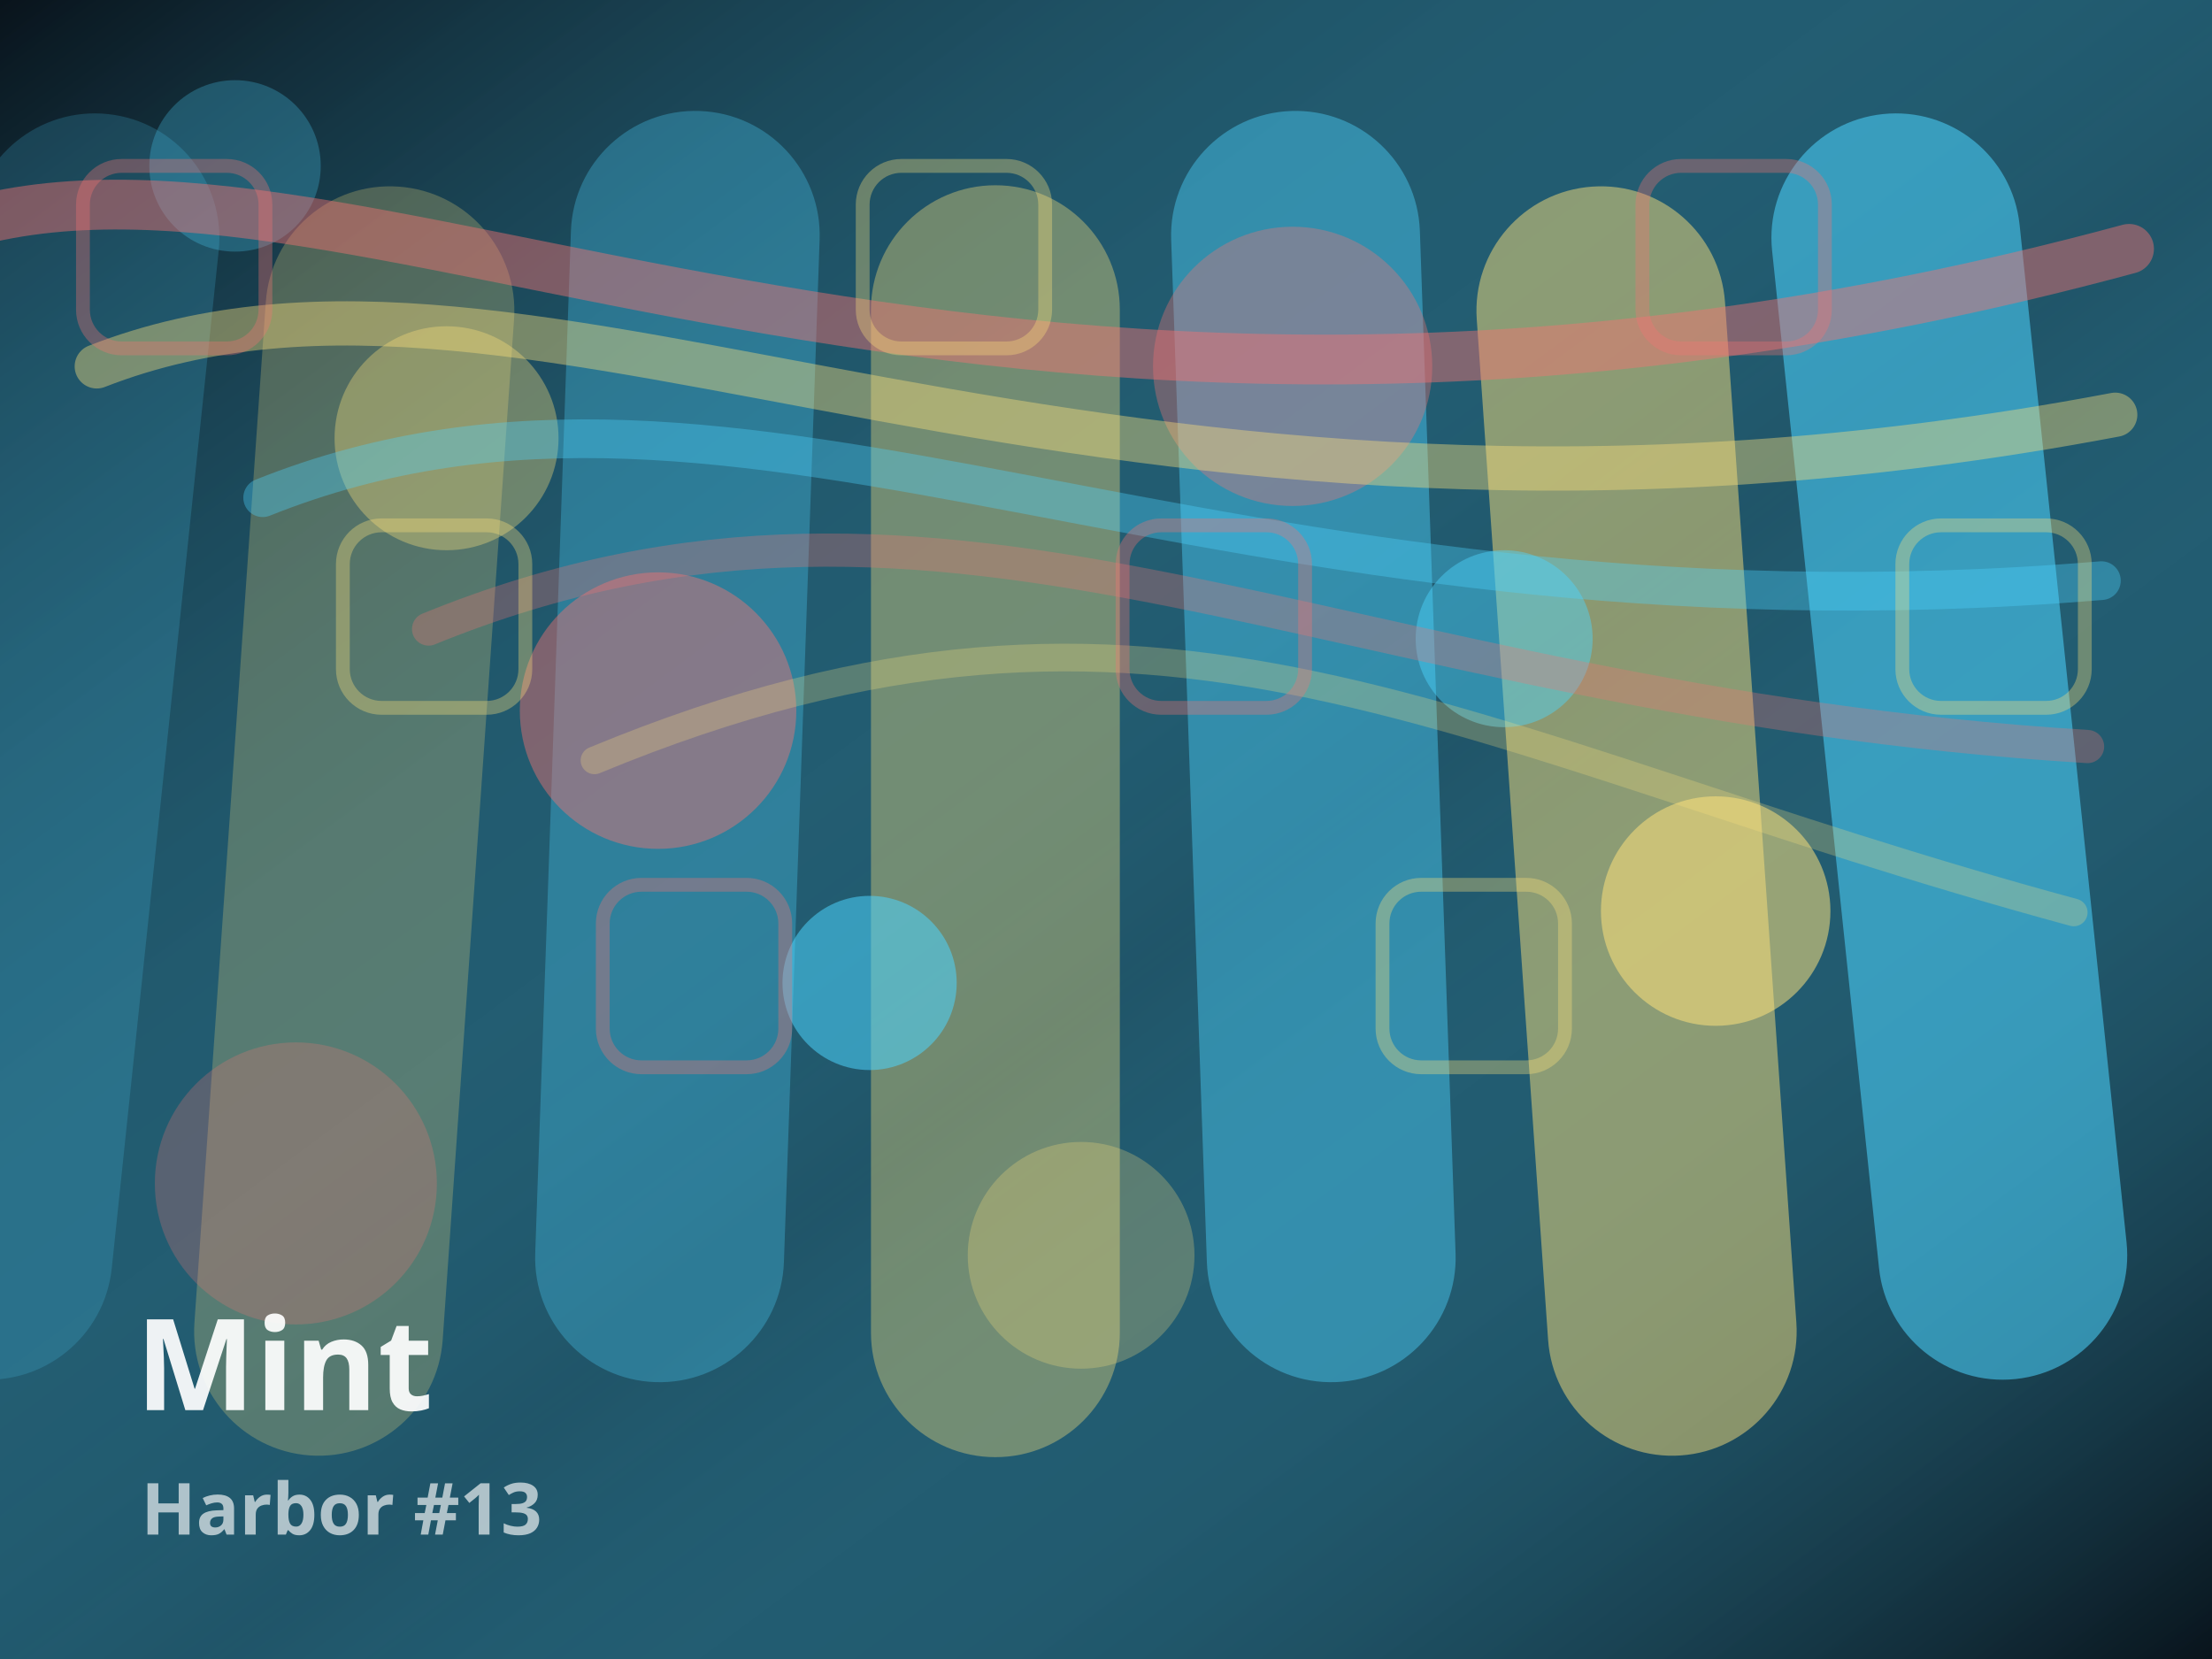
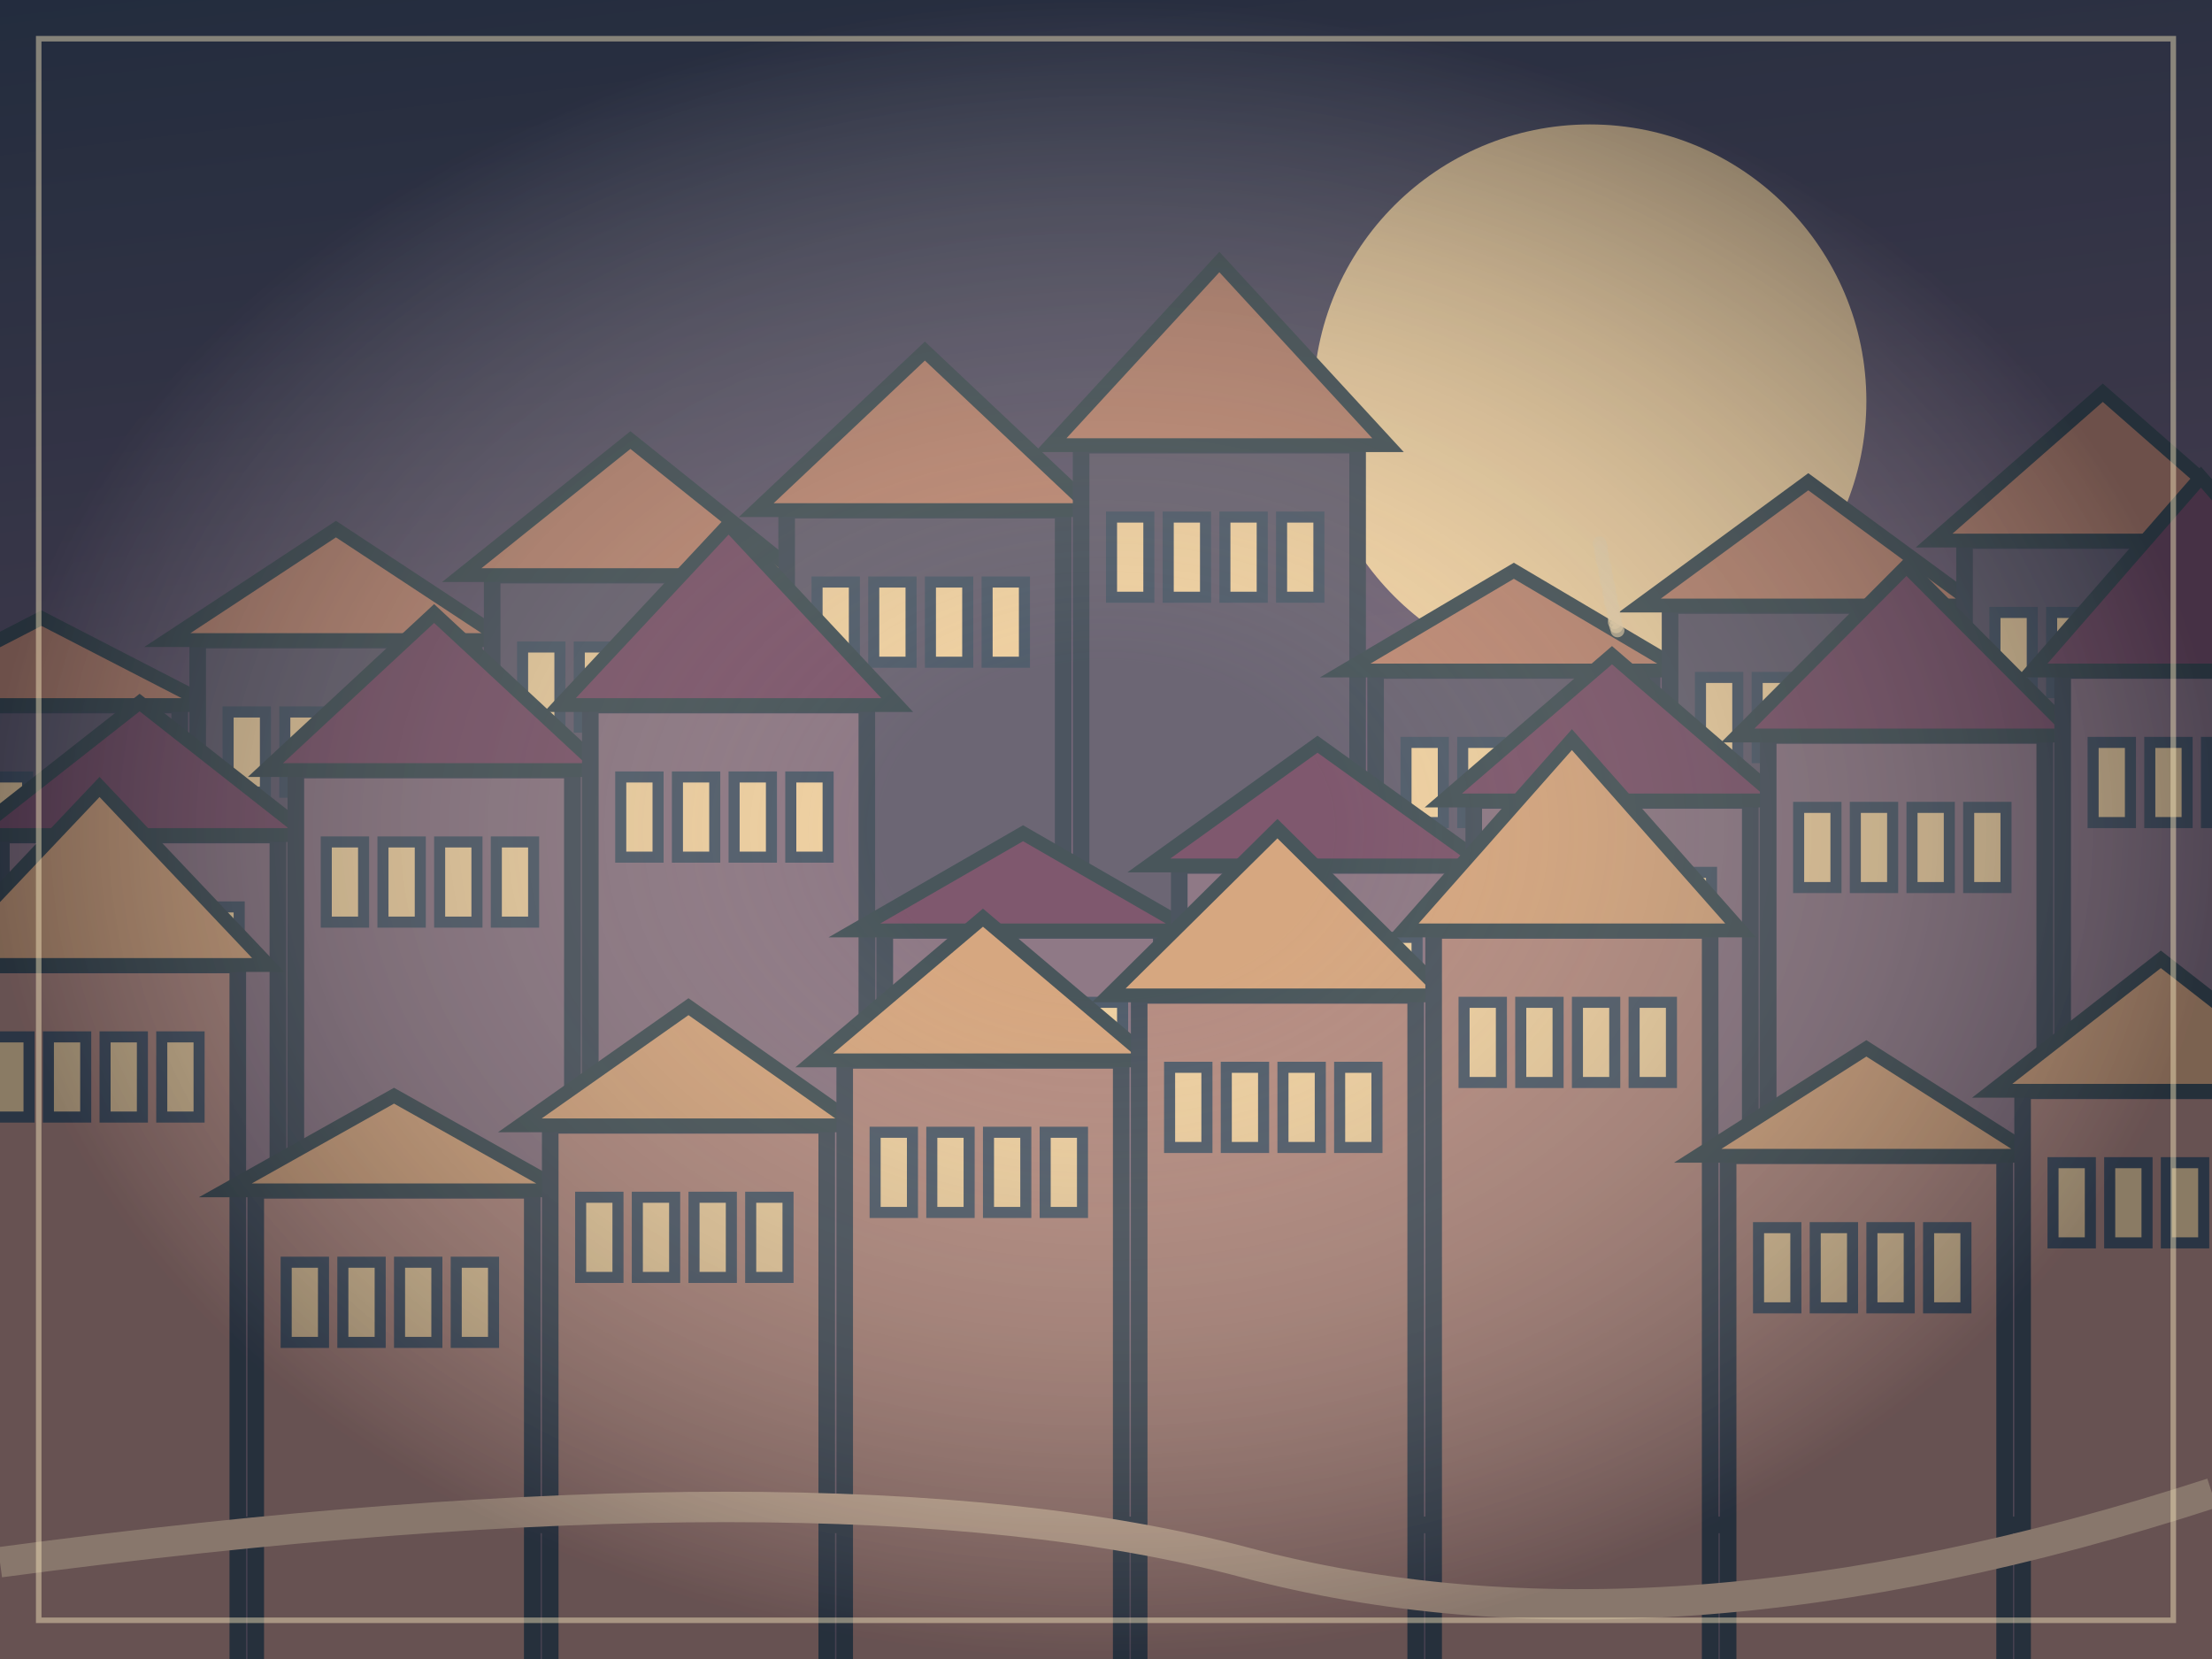
- <svg xmlns="http://www.w3.org/2000/svg" viewBox="0 0 1600 1200">
+ <svg xmlns="http://www.w3.org/2000/svg" width="1600" height="1200" viewBox="0 0 1600 1200">
  <defs>
-     <linearGradient id="wash-12" x1="0%" y1="0%" x2="100%" y2="100%">
-       <stop offset="0%" stop-color="#09131b" />
-       <stop offset="55%" stop-color="#4cd5ff" stop-opacity="0.34" />
-       <stop offset="100%" stop-color="#09131b" />
+     <linearGradient id="bg" x2=".16" y2="1">
+       <stop stop-color="#384359" />
+       <stop offset=".55" stop-color="#715e75" />
+       <stop offset="1" stop-color="#ca9089" />
    </linearGradient>
+     <radialGradient id="vignette">
+       <stop offset=".2" stop-color="#fff4d5" stop-opacity=".07" />
+       <stop offset="1" stop-color="#080d19" stop-opacity=".43" />
+     </radialGradient>
  </defs>
-   <rect width="1600" height="1200" fill="#09131b" />
-   <rect width="1600" height="1200" fill="url(#wash-12)" />
-   <rect x="-60" y="80" width="180" height="920" rx="90" fill="#4cd5ff" opacity="0.18" transform="rotate(6 30 540)" />
-   <rect x="170" y="134" width="180" height="920" rx="90" fill="#ffe27a" opacity="0.24" transform="rotate(4 260 540)" />
-   <rect x="400" y="80" width="180" height="920" rx="90" fill="#4cd5ff" opacity="0.30" transform="rotate(2 490 540)" />
-   <rect x="630" y="134" width="180" height="920" rx="90" fill="#ffe27a" opacity="0.36" transform="rotate(0 720 540)" />
-   <rect x="860" y="80" width="180" height="920" rx="90" fill="#4cd5ff" opacity="0.42" transform="rotate(-2 950 540)" />
-   <rect x="1090" y="134" width="180" height="920" rx="90" fill="#ffe27a" opacity="0.48" transform="rotate(-4 1180 540)" />
-   <rect x="1320" y="80" width="180" height="920" rx="90" fill="#4cd5ff" opacity="0.54" transform="rotate(-6 1410 540)" />
-   <circle cx="170" cy="120" r="62" fill="#4cd5ff" opacity="0.26" />
-   <circle cx="323" cy="317" r="81" fill="#ffe27a" opacity="0.35" />
-   <circle cx="476" cy="514" r="100" fill="#f37272" opacity="0.44" />
-   <circle cx="629" cy="711" r="63" fill="#4cd5ff" opacity="0.53" />
-   <circle cx="782" cy="908" r="82" fill="#ffe27a" opacity="0.26" />
-   <circle cx="935" cy="265" r="101" fill="#f37272" opacity="0.35" />
-   <circle cx="1088" cy="462" r="64" fill="#4cd5ff" opacity="0.44" />
-   <circle cx="1241" cy="659" r="83" fill="#ffe27a" opacity="0.53" />
-   <circle cx="214" cy="856" r="102" fill="#f37272" opacity="0.26" />
-   <path d="M -50 170 C 240 60, 690 410, 1540 180" stroke="#f37272" stroke-width="36" stroke-linecap="round" fill="none" opacity="0.45" />
-   <path d="M 70 265 C 390 140, 780 442, 1530 300" stroke="#ffe27a" stroke-width="32" stroke-linecap="round" fill="none" opacity="0.40" />
-   <path d="M 190 360 C 540 220, 870 474, 1520 420" stroke="#4cd5ff" stroke-width="28" stroke-linecap="round" fill="none" opacity="0.35" />
-   <path d="M 310 455 C 690 300, 960 506, 1510 540" stroke="#f37272" stroke-width="24" stroke-linecap="round" fill="none" opacity="0.30" />
-   <path d="M 430 550 C 840 380, 1050 538, 1500 660" stroke="#ffe27a" stroke-width="20" stroke-linecap="round" fill="none" opacity="0.25" />
-   <rect x="60" y="120" width="132" height="132" rx="28" fill="none" stroke="#f37272" stroke-width="10" opacity="0.34" />
-   <rect x="248" y="380" width="132" height="132" rx="28" fill="none" stroke="#ffe27a" stroke-width="10" opacity="0.34" />
-   <rect x="436" y="640" width="132" height="132" rx="28" fill="none" stroke="#f37272" stroke-width="10" opacity="0.34" />
-   <rect x="624" y="120" width="132" height="132" rx="28" fill="none" stroke="#ffe27a" stroke-width="10" opacity="0.34" />
-   <rect x="812" y="380" width="132" height="132" rx="28" fill="none" stroke="#f37272" stroke-width="10" opacity="0.34" />
-   <rect x="1000" y="640" width="132" height="132" rx="28" fill="none" stroke="#ffe27a" stroke-width="10" opacity="0.34" />
-   <rect x="1188" y="120" width="132" height="132" rx="28" fill="none" stroke="#f37272" stroke-width="10" opacity="0.34" />
-   <rect x="1376" y="380" width="132" height="132" rx="28" fill="none" stroke="#ffe27a" stroke-width="10" opacity="0.34" />
-   <text x="98" y="1020" fill="rgba(255,255,255,0.92)" font-family="Trebuchet MS, Gill Sans, sans-serif" font-weight="700" font-size="92">Mint</text>
-   <text x="102" y="1110" fill="rgba(255,255,255,0.64)" font-family="Trebuchet MS, Gill Sans, sans-serif" font-weight="600" font-size="52">Harbor #13</text>
+   <rect width="1600" height="1200" fill="url(#bg)" />
+   <circle cx="1150" cy="290" r="200" fill="#f0d0a1" />
+   <path d="M0 690Q280 615 520 727.5T1060 690T1600 710V1200H0Z" fill="#756879" />
+   <g>
+     <rect x="-70" y="510" width="200" height="410" fill="#615b6d" stroke="#3e4957" stroke-width="12" />
+     <path d="M-92 510L30 447.1 152 510Z" fill="#ba836f" stroke="#3b4a52" stroke-width="10" />
+     <rect x="-48" y="562" width="27" height="58" fill="#edcd9d" stroke="#445264" stroke-width="8" />
+     <rect x="-7" y="562" width="27" height="58" fill="#edcd9d" stroke="#445264" stroke-width="8" />
+     <rect x="34" y="562" width="27" height="58" fill="#edcd9d" stroke="#445264" stroke-width="8" />
+     <rect x="75" y="562" width="27" height="58" fill="#edcd9d" stroke="#445264" stroke-width="8" />
+   </g>
+   <g>
+     <rect x="143" y="463" width="200" height="457" fill="#615b6d" stroke="#3e4957" stroke-width="12" />
+     <path d="M121 463L243 382.71 365 463Z" fill="#ba836f" stroke="#3b4a52" stroke-width="10" />
+     <rect x="165" y="515" width="27" height="58" fill="#edcd9d" stroke="#445264" stroke-width="8" />
+     <rect x="206" y="515" width="27" height="58" fill="#edcd9d" stroke="#445264" stroke-width="8" />
+     <rect x="247" y="515" width="27" height="58" fill="#edcd9d" stroke="#445264" stroke-width="8" />
+     <rect x="288" y="515" width="27" height="58" fill="#edcd9d" stroke="#445264" stroke-width="8" />
+   </g>
+   <g>
+     <rect x="356" y="416" width="200" height="504" fill="#615b6d" stroke="#3e4957" stroke-width="12" />
+     <path d="M334 416L456 318.32 578 416Z" fill="#ba836f" stroke="#3b4a52" stroke-width="10" />
+     <rect x="378" y="468" width="27" height="58" fill="#edcd9d" stroke="#445264" stroke-width="8" />
+     <rect x="419" y="468" width="27" height="58" fill="#edcd9d" stroke="#445264" stroke-width="8" />
+     <rect x="460" y="468" width="27" height="58" fill="#edcd9d" stroke="#445264" stroke-width="8" />
+     <rect x="501" y="468" width="27" height="58" fill="#edcd9d" stroke="#445264" stroke-width="8" />
+   </g>
+   <g>
+     <rect x="569" y="369" width="200" height="551" fill="#615b6d" stroke="#3e4957" stroke-width="12" />
+     <path d="M547 369L669 253.93 791 369Z" fill="#ba836f" stroke="#3b4a52" stroke-width="10" />
+     <rect x="591" y="421" width="27" height="58" fill="#edcd9d" stroke="#445264" stroke-width="8" />
+     <rect x="632" y="421" width="27" height="58" fill="#edcd9d" stroke="#445264" stroke-width="8" />
+     <rect x="673" y="421" width="27" height="58" fill="#edcd9d" stroke="#445264" stroke-width="8" />
+     <rect x="714" y="421" width="27" height="58" fill="#edcd9d" stroke="#445264" stroke-width="8" />
+   </g>
+   <g>
+     <rect x="782" y="322" width="200" height="598" fill="#615b6d" stroke="#3e4957" stroke-width="12" />
+     <path d="M760 322L882 189.54 1004 322Z" fill="#ba836f" stroke="#3b4a52" stroke-width="10" />
+     <rect x="804" y="374" width="27" height="58" fill="#edcd9d" stroke="#445264" stroke-width="8" />
+     <rect x="845" y="374" width="27" height="58" fill="#edcd9d" stroke="#445264" stroke-width="8" />
+     <rect x="886" y="374" width="27" height="58" fill="#edcd9d" stroke="#445264" stroke-width="8" />
+     <rect x="927" y="374" width="27" height="58" fill="#edcd9d" stroke="#445264" stroke-width="8" />
+   </g>
+   <g>
+     <rect x="995" y="485" width="200" height="435" fill="#615b6d" stroke="#3e4957" stroke-width="12" />
+     <path d="M973 485L1095 412.85 1217 485Z" fill="#ba836f" stroke="#3b4a52" stroke-width="10" />
+     <rect x="1017" y="537" width="27" height="58" fill="#edcd9d" stroke="#445264" stroke-width="8" />
+     <rect x="1058" y="537" width="27" height="58" fill="#edcd9d" stroke="#445264" stroke-width="8" />
+     <rect x="1099" y="537" width="27" height="58" fill="#edcd9d" stroke="#445264" stroke-width="8" />
+     <rect x="1140" y="537" width="27" height="58" fill="#edcd9d" stroke="#445264" stroke-width="8" />
+   </g>
+   <g>
+     <rect x="1208" y="438" width="200" height="482" fill="#615b6d" stroke="#3e4957" stroke-width="12" />
+     <path d="M1186 438L1308 348.46 1430 438Z" fill="#ba836f" stroke="#3b4a52" stroke-width="10" />
+     <rect x="1230" y="490" width="27" height="58" fill="#edcd9d" stroke="#445264" stroke-width="8" />
+     <rect x="1271" y="490" width="27" height="58" fill="#edcd9d" stroke="#445264" stroke-width="8" />
+     <rect x="1312" y="490" width="27" height="58" fill="#edcd9d" stroke="#445264" stroke-width="8" />
+     <rect x="1353" y="490" width="27" height="58" fill="#edcd9d" stroke="#445264" stroke-width="8" />
+   </g>
+   <g>
+     <rect x="1421" y="391" width="200" height="529" fill="#615b6d" stroke="#3e4957" stroke-width="12" />
+     <path d="M1399 391L1521 284.07 1643 391Z" fill="#ba836f" stroke="#3b4a52" stroke-width="10" />
+     <rect x="1443" y="443" width="27" height="58" fill="#edcd9d" stroke="#445264" stroke-width="8" />
+     <rect x="1484" y="443" width="27" height="58" fill="#edcd9d" stroke="#445264" stroke-width="8" />
+     <rect x="1525" y="443" width="27" height="58" fill="#edcd9d" stroke="#445264" stroke-width="8" />
+     <rect x="1566" y="443" width="27" height="58" fill="#edcd9d" stroke="#445264" stroke-width="8" />
+   </g>
+   <g>
+     <rect x="1634" y="344" width="200" height="576" fill="#615b6d" stroke="#3e4957" stroke-width="12" />
+     <path d="M1612 344L1734 219.68 1856 344Z" fill="#ba836f" stroke="#3b4a52" stroke-width="10" />
+     <rect x="1656" y="396" width="27" height="58" fill="#edcd9d" stroke="#445264" stroke-width="8" />
+     <rect x="1697" y="396" width="27" height="58" fill="#edcd9d" stroke="#445264" stroke-width="8" />
+     <rect x="1738" y="396" width="27" height="58" fill="#edcd9d" stroke="#445264" stroke-width="8" />
+     <rect x="1779" y="396" width="27" height="58" fill="#edcd9d" stroke="#445264" stroke-width="8" />
+   </g>
+   <g>
+     <rect x="1" y="604" width="200" height="499" fill="#867080" stroke="#3e4957" stroke-width="12" />
+     <path d="M-21 604L101 508.17 223 604Z" fill="#754c66" stroke="#3b4a52" stroke-width="10" />
+     <rect x="23" y="656" width="27" height="58" fill="#edcd9d" stroke="#445264" stroke-width="8" />
+     <rect x="64" y="656" width="27" height="58" fill="#edcd9d" stroke="#445264" stroke-width="8" />
+     <rect x="105" y="656" width="27" height="58" fill="#edcd9d" stroke="#445264" stroke-width="8" />
+     <rect x="146" y="656" width="27" height="58" fill="#edcd9d" stroke="#445264" stroke-width="8" />
+   </g>
+   <g>
+     <rect x="214" y="557" width="200" height="546" fill="#867080" stroke="#3e4957" stroke-width="12" />
+     <path d="M192 557L314 443.78 436 557Z" fill="#754c66" stroke="#3b4a52" stroke-width="10" />
+     <rect x="236" y="609" width="27" height="58" fill="#edcd9d" stroke="#445264" stroke-width="8" />
+     <rect x="277" y="609" width="27" height="58" fill="#edcd9d" stroke="#445264" stroke-width="8" />
+     <rect x="318" y="609" width="27" height="58" fill="#edcd9d" stroke="#445264" stroke-width="8" />
+     <rect x="359" y="609" width="27" height="58" fill="#edcd9d" stroke="#445264" stroke-width="8" />
+   </g>
+   <g>
+     <rect x="427" y="510" width="200" height="593" fill="#867080" stroke="#3e4957" stroke-width="12" />
+     <path d="M405 510L527 379.39 649 510Z" fill="#754c66" stroke="#3b4a52" stroke-width="10" />
+     <rect x="449" y="562" width="27" height="58" fill="#edcd9d" stroke="#445264" stroke-width="8" />
+     <rect x="490" y="562" width="27" height="58" fill="#edcd9d" stroke="#445264" stroke-width="8" />
+     <rect x="531" y="562" width="27" height="58" fill="#edcd9d" stroke="#445264" stroke-width="8" />
+     <rect x="572" y="562" width="27" height="58" fill="#edcd9d" stroke="#445264" stroke-width="8" />
+   </g>
+   <g>
+     <rect x="640" y="673" width="200" height="430" fill="#867080" stroke="#3e4957" stroke-width="12" />
+     <path d="M618 673L740 602.7 862 673Z" fill="#754c66" stroke="#3b4a52" stroke-width="10" />
+     <rect x="662" y="725" width="27" height="58" fill="#edcd9d" stroke="#445264" stroke-width="8" />
+     <rect x="703" y="725" width="27" height="58" fill="#edcd9d" stroke="#445264" stroke-width="8" />
+     <rect x="744" y="725" width="27" height="58" fill="#edcd9d" stroke="#445264" stroke-width="8" />
+     <rect x="785" y="725" width="27" height="58" fill="#edcd9d" stroke="#445264" stroke-width="8" />
+   </g>
+   <g>
+     <rect x="853" y="626" width="200" height="477" fill="#867080" stroke="#3e4957" stroke-width="12" />
+     <path d="M831 626L953 538.31 1075 626Z" fill="#754c66" stroke="#3b4a52" stroke-width="10" />
+     <rect x="875" y="678" width="27" height="58" fill="#edcd9d" stroke="#445264" stroke-width="8" />
+     <rect x="916" y="678" width="27" height="58" fill="#edcd9d" stroke="#445264" stroke-width="8" />
+     <rect x="957" y="678" width="27" height="58" fill="#edcd9d" stroke="#445264" stroke-width="8" />
+     <rect x="998" y="678" width="27" height="58" fill="#edcd9d" stroke="#445264" stroke-width="8" />
+   </g>
+   <g>
+     <rect x="1066" y="579" width="200" height="524" fill="#867080" stroke="#3e4957" stroke-width="12" />
+     <path d="M1044 579L1166 473.92 1288 579Z" fill="#754c66" stroke="#3b4a52" stroke-width="10" />
+     <rect x="1088" y="631" width="27" height="58" fill="#edcd9d" stroke="#445264" stroke-width="8" />
+     <rect x="1129" y="631" width="27" height="58" fill="#edcd9d" stroke="#445264" stroke-width="8" />
+     <rect x="1170" y="631" width="27" height="58" fill="#edcd9d" stroke="#445264" stroke-width="8" />
+     <rect x="1211" y="631" width="27" height="58" fill="#edcd9d" stroke="#445264" stroke-width="8" />
+   </g>
+   <g>
+     <rect x="1279" y="532" width="200" height="571" fill="#867080" stroke="#3e4957" stroke-width="12" />
+     <path d="M1257 532L1379 409.53 1501 532Z" fill="#754c66" stroke="#3b4a52" stroke-width="10" />
+     <rect x="1301" y="584" width="27" height="58" fill="#edcd9d" stroke="#445264" stroke-width="8" />
+     <rect x="1342" y="584" width="27" height="58" fill="#edcd9d" stroke="#445264" stroke-width="8" />
+     <rect x="1383" y="584" width="27" height="58" fill="#edcd9d" stroke="#445264" stroke-width="8" />
+     <rect x="1424" y="584" width="27" height="58" fill="#edcd9d" stroke="#445264" stroke-width="8" />
+   </g>
+   <g>
+     <rect x="1492" y="485" width="200" height="618" fill="#867080" stroke="#3e4957" stroke-width="12" />
+     <path d="M1470 485L1592 345.14 1714 485Z" fill="#754c66" stroke="#3b4a52" stroke-width="10" />
+     <rect x="1514" y="537" width="27" height="58" fill="#edcd9d" stroke="#445264" stroke-width="8" />
+     <rect x="1555" y="537" width="27" height="58" fill="#edcd9d" stroke="#445264" stroke-width="8" />
+     <rect x="1596" y="537" width="27" height="58" fill="#edcd9d" stroke="#445264" stroke-width="8" />
+     <rect x="1637" y="537" width="27" height="58" fill="#edcd9d" stroke="#445264" stroke-width="8" />
+   </g>
+   <g>
+     <rect x="1705" y="648" width="200" height="455" fill="#867080" stroke="#3e4957" stroke-width="12" />
+     <path d="M1683 648L1805 568.45 1927 648Z" fill="#754c66" stroke="#3b4a52" stroke-width="10" />
+     <rect x="1727" y="700" width="27" height="58" fill="#edcd9d" stroke="#445264" stroke-width="8" />
+     <rect x="1768" y="700" width="27" height="58" fill="#edcd9d" stroke="#445264" stroke-width="8" />
+     <rect x="1809" y="700" width="27" height="58" fill="#edcd9d" stroke="#445264" stroke-width="8" />
+     <rect x="1850" y="700" width="27" height="58" fill="#edcd9d" stroke="#445264" stroke-width="8" />
+   </g>
+   <g>
+     <rect x="-28" y="698" width="200" height="588" fill="#b0857c" stroke="#3e4957" stroke-width="12" />
+     <path d="M-50 698L72 569.24 194 698Z" fill="#d3a17a" stroke="#3b4a52" stroke-width="10" />
+     <rect x="-6" y="750" width="27" height="58" fill="#edcd9d" stroke="#445264" stroke-width="8" />
+     <rect x="35" y="750" width="27" height="58" fill="#edcd9d" stroke="#445264" stroke-width="8" />
+     <rect x="76" y="750" width="27" height="58" fill="#edcd9d" stroke="#445264" stroke-width="8" />
+     <rect x="117" y="750" width="27" height="58" fill="#edcd9d" stroke="#445264" stroke-width="8" />
+   </g>
+   <g>
+     <rect x="185" y="861" width="200" height="425" fill="#b0857c" stroke="#3e4957" stroke-width="12" />
+     <path d="M163 861L285 792.55 407 861Z" fill="#d3a17a" stroke="#3b4a52" stroke-width="10" />
+     <rect x="207" y="913" width="27" height="58" fill="#edcd9d" stroke="#445264" stroke-width="8" />
+     <rect x="248" y="913" width="27" height="58" fill="#edcd9d" stroke="#445264" stroke-width="8" />
+     <rect x="289" y="913" width="27" height="58" fill="#edcd9d" stroke="#445264" stroke-width="8" />
+     <rect x="330" y="913" width="27" height="58" fill="#edcd9d" stroke="#445264" stroke-width="8" />
+   </g>
+   <g>
+     <rect x="398" y="814" width="200" height="472" fill="#b0857c" stroke="#3e4957" stroke-width="12" />
+     <path d="M376 814L498 728.16 620 814Z" fill="#d3a17a" stroke="#3b4a52" stroke-width="10" />
+     <rect x="420" y="866" width="27" height="58" fill="#edcd9d" stroke="#445264" stroke-width="8" />
+     <rect x="461" y="866" width="27" height="58" fill="#edcd9d" stroke="#445264" stroke-width="8" />
+     <rect x="502" y="866" width="27" height="58" fill="#edcd9d" stroke="#445264" stroke-width="8" />
+     <rect x="543" y="866" width="27" height="58" fill="#edcd9d" stroke="#445264" stroke-width="8" />
+   </g>
+   <g>
+     <rect x="611" y="767" width="200" height="519" fill="#b0857c" stroke="#3e4957" stroke-width="12" />
+     <path d="M589 767L711 663.77 833 767Z" fill="#d3a17a" stroke="#3b4a52" stroke-width="10" />
+     <rect x="633" y="819" width="27" height="58" fill="#edcd9d" stroke="#445264" stroke-width="8" />
+     <rect x="674" y="819" width="27" height="58" fill="#edcd9d" stroke="#445264" stroke-width="8" />
+     <rect x="715" y="819" width="27" height="58" fill="#edcd9d" stroke="#445264" stroke-width="8" />
+     <rect x="756" y="819" width="27" height="58" fill="#edcd9d" stroke="#445264" stroke-width="8" />
+   </g>
+   <g>
+     <rect x="824" y="720" width="200" height="566" fill="#b0857c" stroke="#3e4957" stroke-width="12" />
+     <path d="M802 720L924 599.38 1046 720Z" fill="#d3a17a" stroke="#3b4a52" stroke-width="10" />
+     <rect x="846" y="772" width="27" height="58" fill="#edcd9d" stroke="#445264" stroke-width="8" />
+     <rect x="887" y="772" width="27" height="58" fill="#edcd9d" stroke="#445264" stroke-width="8" />
+     <rect x="928" y="772" width="27" height="58" fill="#edcd9d" stroke="#445264" stroke-width="8" />
+     <rect x="969" y="772" width="27" height="58" fill="#edcd9d" stroke="#445264" stroke-width="8" />
+   </g>
+   <g>
+     <rect x="1037" y="673" width="200" height="613" fill="#b0857c" stroke="#3e4957" stroke-width="12" />
+     <path d="M1015 673L1137 534.99 1259 673Z" fill="#d3a17a" stroke="#3b4a52" stroke-width="10" />
+     <rect x="1059" y="725" width="27" height="58" fill="#edcd9d" stroke="#445264" stroke-width="8" />
+     <rect x="1100" y="725" width="27" height="58" fill="#edcd9d" stroke="#445264" stroke-width="8" />
+     <rect x="1141" y="725" width="27" height="58" fill="#edcd9d" stroke="#445264" stroke-width="8" />
+     <rect x="1182" y="725" width="27" height="58" fill="#edcd9d" stroke="#445264" stroke-width="8" />
+   </g>
+   <g>
+     <rect x="1250" y="836" width="200" height="450" fill="#b0857c" stroke="#3e4957" stroke-width="12" />
+     <path d="M1228 836L1350 758.3 1472 836Z" fill="#d3a17a" stroke="#3b4a52" stroke-width="10" />
+     <rect x="1272" y="888" width="27" height="58" fill="#edcd9d" stroke="#445264" stroke-width="8" />
+     <rect x="1313" y="888" width="27" height="58" fill="#edcd9d" stroke="#445264" stroke-width="8" />
+     <rect x="1354" y="888" width="27" height="58" fill="#edcd9d" stroke="#445264" stroke-width="8" />
+     <rect x="1395" y="888" width="27" height="58" fill="#edcd9d" stroke="#445264" stroke-width="8" />
+   </g>
+   <g>
+     <rect x="1463" y="789" width="200" height="497" fill="#b0857c" stroke="#3e4957" stroke-width="12" />
+     <path d="M1441 789L1563 693.91 1685 789Z" fill="#d3a17a" stroke="#3b4a52" stroke-width="10" />
+     <rect x="1485" y="841" width="27" height="58" fill="#edcd9d" stroke="#445264" stroke-width="8" />
+     <rect x="1526" y="841" width="27" height="58" fill="#edcd9d" stroke="#445264" stroke-width="8" />
+     <rect x="1567" y="841" width="27" height="58" fill="#edcd9d" stroke="#445264" stroke-width="8" />
+     <rect x="1608" y="841" width="27" height="58" fill="#edcd9d" stroke="#445264" stroke-width="8" />
+   </g>
+   <g>
+     <rect x="1676" y="742" width="200" height="544" fill="#b0857c" stroke="#3e4957" stroke-width="12" />
+     <path d="M1654 742L1776 629.52 1898 742Z" fill="#d3a17a" stroke="#3b4a52" stroke-width="10" />
+     <rect x="1698" y="794" width="27" height="58" fill="#edcd9d" stroke="#445264" stroke-width="8" />
+     <rect x="1739" y="794" width="27" height="58" fill="#edcd9d" stroke="#445264" stroke-width="8" />
+     <rect x="1780" y="794" width="27" height="58" fill="#edcd9d" stroke="#445264" stroke-width="8" />
+     <rect x="1821" y="794" width="27" height="58" fill="#edcd9d" stroke="#445264" stroke-width="8" />
+   </g>
+   <path d="M0 1130Q600 1050 900 1130T1600 1080" stroke="#eac7ab" stroke-width="22" fill="none" />
+   <circle cx="1157" cy="393" r="5" fill="#e9d2aa" opacity="0.66" />
+   <circle cx="1158" cy="396" r="5" fill="#e9d2aa" opacity="0.66" />
+   <circle cx="1158" cy="399" r="5" fill="#e9d2aa" opacity="0.66" />
+   <circle cx="1159" cy="402" r="5" fill="#e9d2aa" opacity="0.66" />
+   <circle cx="1159" cy="405" r="5" fill="#e9d2aa" opacity="0.66" />
+   <circle cx="1160" cy="408" r="5" fill="#e9d2aa" opacity="0.66" />
+   <circle cx="1161" cy="411" r="5" fill="#e9d2aa" opacity="0.66" />
+   <circle cx="1161" cy="414" r="5" fill="#e9d2aa" opacity="0.66" />
+   <circle cx="1162" cy="417" r="5" fill="#e9d2aa" opacity="0.66" />
+   <circle cx="1162" cy="420" r="5" fill="#e9d2aa" opacity="0.66" />
+   <circle cx="1163" cy="423" r="5" fill="#e9d2aa" opacity="0.66" />
+   <circle cx="1164" cy="426" r="5" fill="#e9d2aa" opacity="0.66" />
+   <circle cx="1164" cy="429" r="5" fill="#e9d2aa" opacity="0.66" />
+   <circle cx="1165" cy="432" r="5" fill="#e9d2aa" opacity="0.66" />
+   <circle cx="1165" cy="435" r="5" fill="#e9d2aa" opacity="0.66" />
+   <circle cx="1166" cy="438" r="5" fill="#e9d2aa" opacity="0.66" />
+   <circle cx="1167" cy="441" r="5" fill="#e9d2aa" opacity="0.66" />
+   <circle cx="1167" cy="444" r="5" fill="#e9d2aa" opacity="0.66" />
+   <circle cx="1168" cy="447" r="5" fill="#e9d2aa" opacity="0.66" />
+   <circle cx="1168" cy="450" r="5" fill="#e9d2aa" opacity="0.66" />
+   <circle cx="1169" cy="453" r="5" fill="#e9d2aa" opacity="0.66" />
+   <circle cx="1170" cy="456" r="5" fill="#e9d2aa" opacity="0.66" />
+   <rect width="1600" height="1200" fill="url(#vignette)" pointer-events="none" />
+   <rect x="28" y="28" width="1544" height="1144" fill="none" stroke="#f7e6bd" stroke-width="4" opacity=".46" />
</svg>
